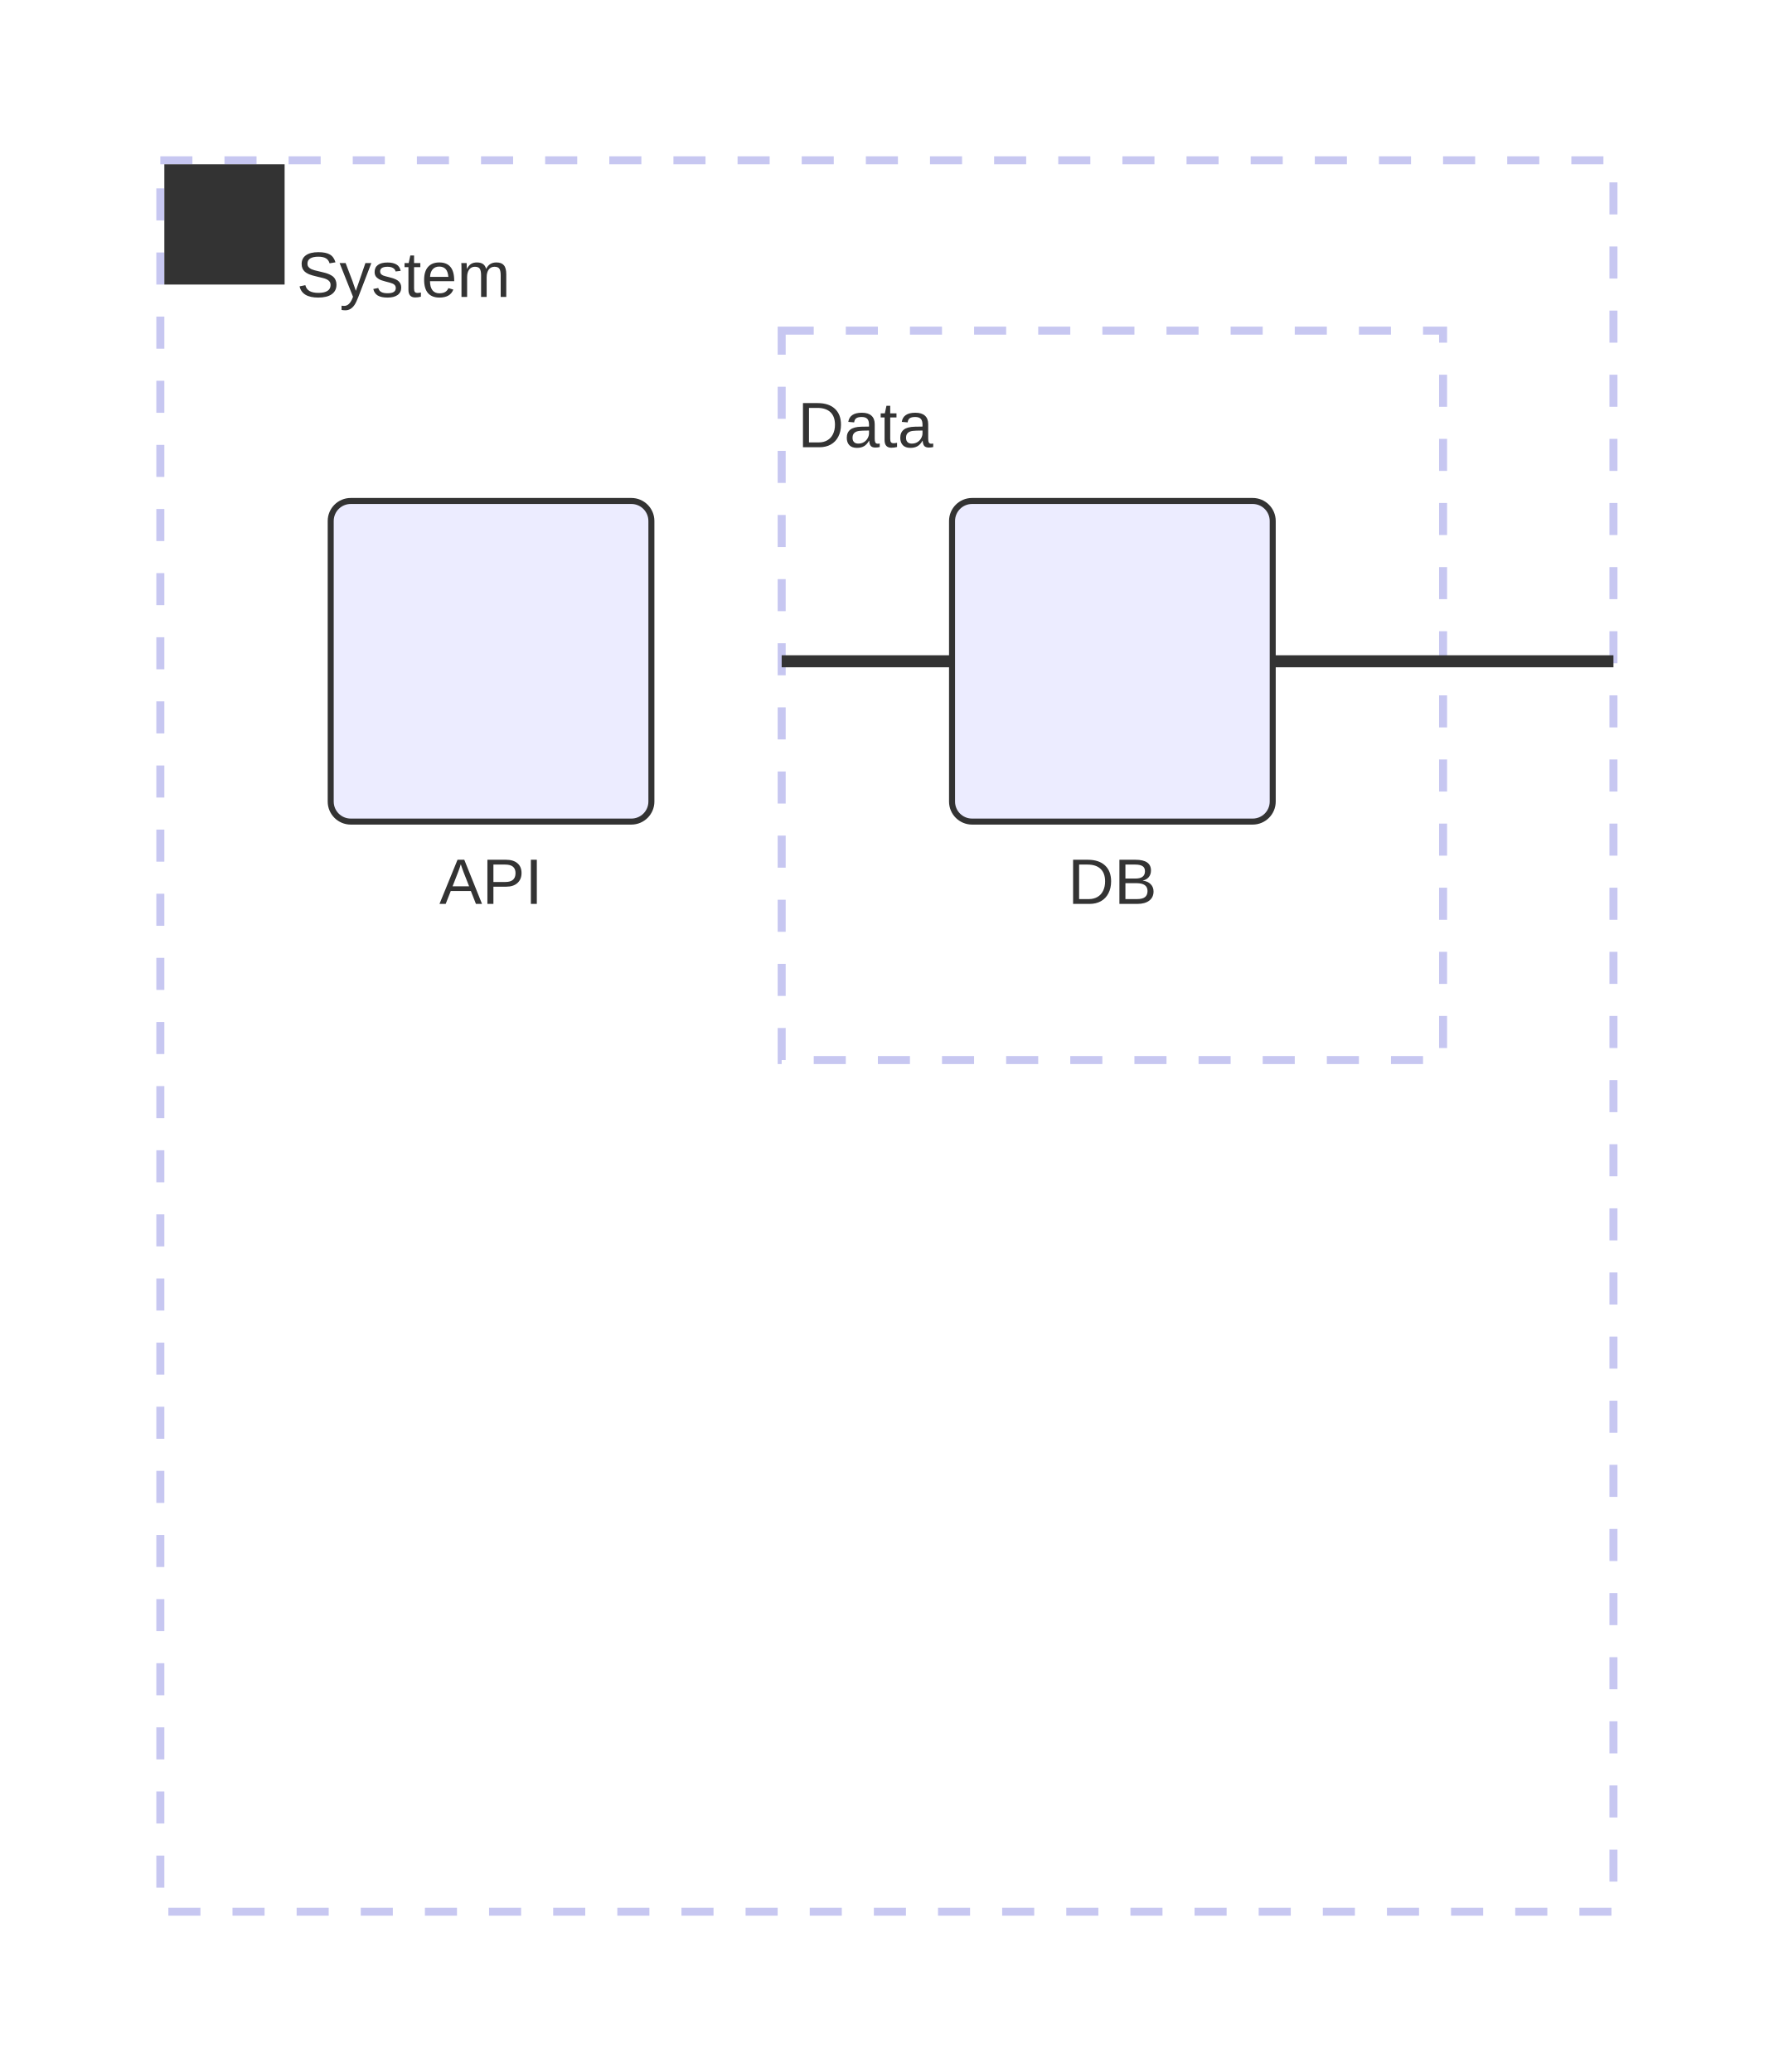
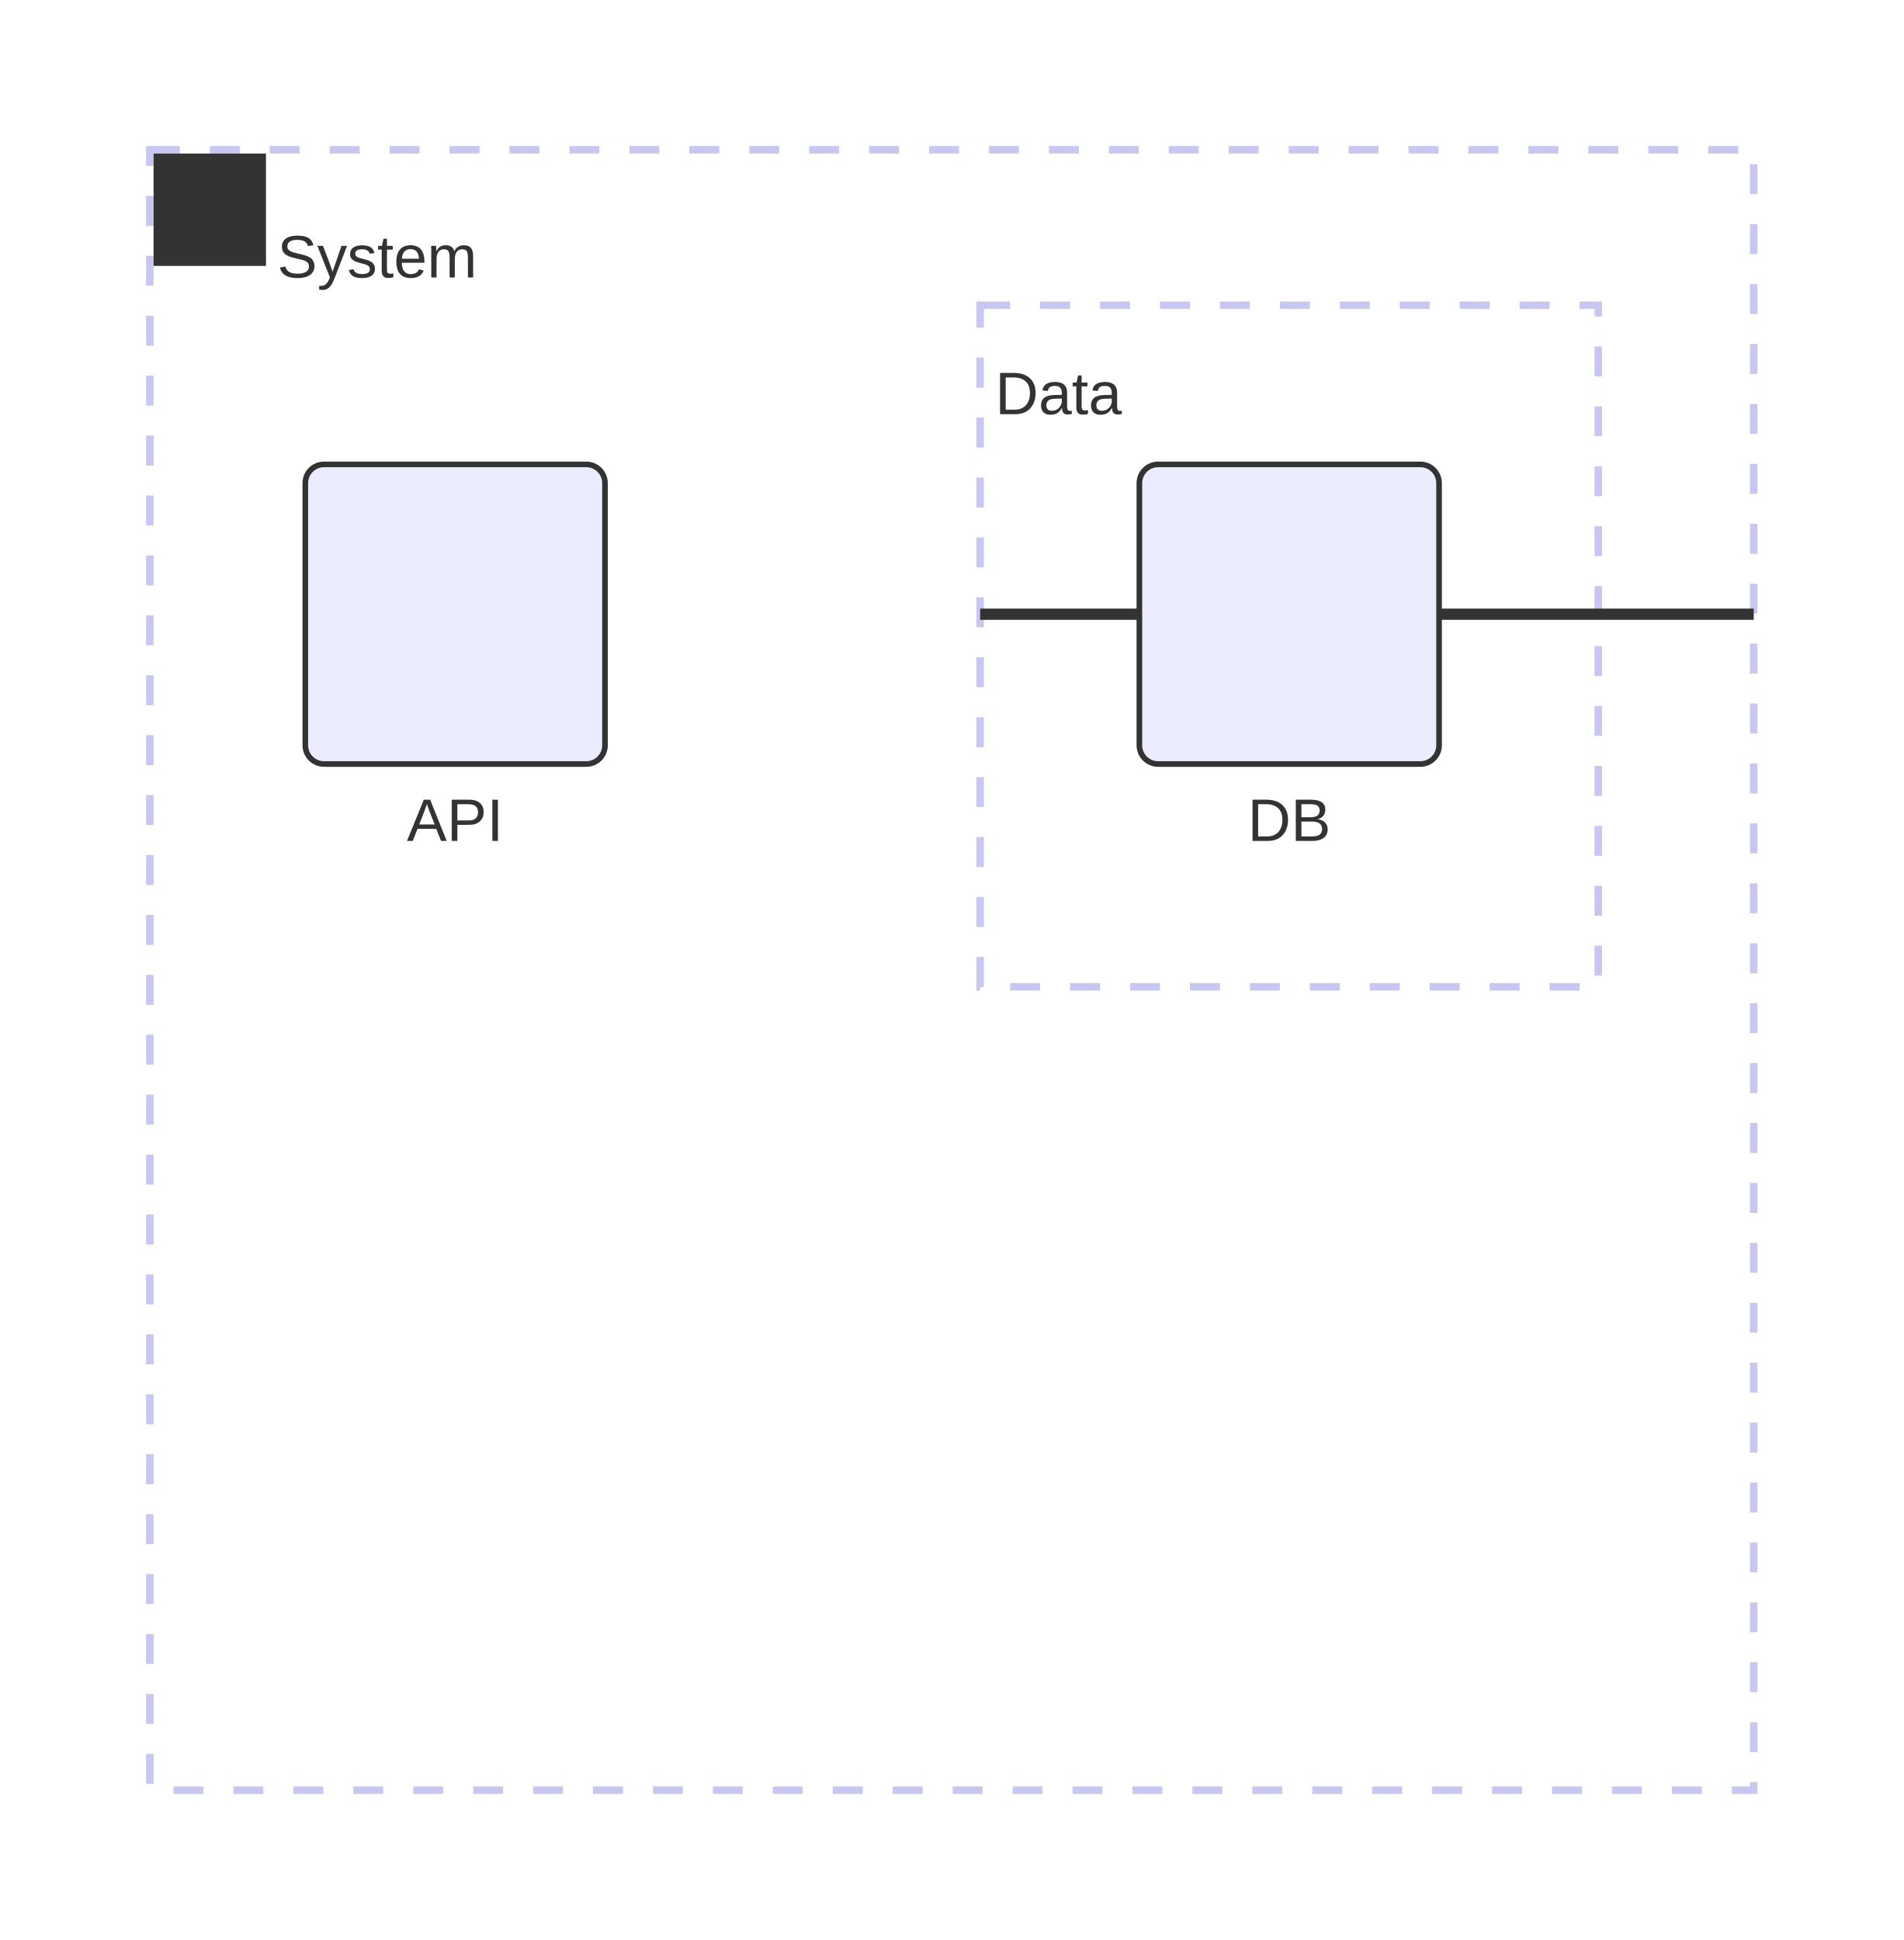
- <svg xmlns="http://www.w3.org/2000/svg" viewBox="-181.25 -108 442.5 517" width="442.5" height="517" role="img">
+ <svg xmlns="http://www.w3.org/2000/svg" viewBox="-214.075 -193.5 508.15 518" width="508.15" height="518" role="img">
  <g id="architecture-14" class="architecture">
-     <rect id="architecture-group-0" class="architecture-group node-bkg" data-role="group" aria-label="System" x="-141.25" y="-68" width="362.5" height="437" fill="none" stroke="#c7c7f1" stroke-width="2" stroke-dasharray="8" stroke-linecap="butt" stroke-linejoin="miter" />
-     <g id="architecture-icon-1" class="architecture-group-icon" data-role="icon" aria-label="cloud" transform="translate(-140.25 -67) scale(1.6667 1.6667)">
+     <rect id="architecture-group-0" class="architecture-group node-bkg" data-role="group" aria-label="System" x="-174.075" y="-153.5" width="428.15" height="438" fill="none" stroke="#c7c7f1" stroke-width="2" stroke-dasharray="8" stroke-linecap="butt" stroke-linejoin="miter" />
+     <g id="architecture-icon-1" class="architecture-group-icon" data-role="icon" aria-label="cloud" transform="translate(-173.0751 -152.5) scale(1.6667 1.6667)">
      <g id="architecture-icon-geometry-2" data-role="icon" aria-label="cloud" transform="translate(0 0)">
        <path d="M0 0 L18 0 L18 18 L0 18 Z" fill="#333333" />
        <path d="M0 0 L18 18" fill="#333333" />
        <path d="M18 0 L0 18" fill="#333333" />
      </g>
    </g>
-     <text id="label-3" class="architecture-group-label architecture-service-label" data-role="label" x="-107.25" y="-45" text-anchor="start" dominant-baseline="hanging" font-family="Arial, sans-serif" font-size="16" font-weight="400" fill="#333333">System</text>
-     <rect id="architecture-group-4" class="architecture-group node-bkg" data-role="group" aria-label="Data" x="13.75" y="-25.5" width="165" height="182" fill="none" stroke="#c7c7f1" stroke-width="2" stroke-dasharray="8" stroke-linecap="butt" stroke-linejoin="miter" />
-     <text id="label-5" class="architecture-group-label architecture-service-label" data-role="label" x="17.75" y="-7.5" text-anchor="start" dominant-baseline="hanging" font-family="Arial, sans-serif" font-size="16" font-weight="400" fill="#333333">Data</text>
-     <path id="architecture-edge-6" class="architecture-edge edge" data-role="edge" d="M221.25 57 L117.5 57 L13.75 57" fill="none" stroke="#333333" stroke-width="3" stroke-linecap="butt" stroke-linejoin="miter" />
-     <g id="architecture-service-9" class="architecture-service node-service" data-role="node" aria-label="API" transform="translate(-58.75 57)">
+     <text id="label-3" class="architecture-group-label architecture-service-label" data-role="label" x="-140.075" y="-130.5" text-anchor="start" dominant-baseline="hanging" font-family="Arial, sans-serif" font-size="16" font-weight="400" fill="#333333">System</text>
+     <rect id="architecture-group-4" class="architecture-group node-bkg" data-role="group" aria-label="Data" x="47.575" y="-112" width="165" height="182" fill="none" stroke="#c7c7f1" stroke-width="2" stroke-dasharray="8" stroke-linecap="butt" stroke-linejoin="miter" />
+     <text id="label-5" class="architecture-group-label architecture-service-label" data-role="label" x="51.575" y="-94" text-anchor="start" dominant-baseline="hanging" font-family="Arial, sans-serif" font-size="16" font-weight="400" fill="#333333">Data</text>
+     <path id="architecture-edge-6" class="architecture-edge edge" data-role="edge" d="M254.075 -29.5 L150.825 -29.5 L47.575 -29.5" fill="none" stroke="#333333" stroke-width="3" stroke-linecap="butt" stroke-linejoin="miter" />
+     <g id="architecture-service-9" class="architecture-service node-service" data-role="node" aria-label="API" transform="translate(-92.5751 -29.5)">
      <rect id="architecture-node-background-7" class="architecture-node-background node-bkg" data-role="background" x="-40" y="-40" width="80" height="80" rx="5" ry="5" fill="#ececff" stroke="#333333" stroke-width="1.5" stroke-linecap="round" stroke-linejoin="round" />
      <text id="label-8" class="architecture-service-label" data-role="label" x="0" y="56" text-anchor="middle" dominant-baseline="middle" font-family="Arial, sans-serif" font-size="16" font-weight="400" fill="#333333">API</text>
    </g>
-     <g id="architecture-service-12" class="architecture-service node-service" data-role="node" aria-label="DB" transform="translate(96.25 57)">
+     <g id="architecture-service-12" class="architecture-service node-service" data-role="node" aria-label="DB" transform="translate(130.0751 -29.5)">
      <rect id="architecture-node-background-10" class="architecture-node-background node-bkg" data-role="background" x="-40" y="-40" width="80" height="80" rx="5" ry="5" fill="#ececff" stroke="#333333" stroke-width="1.5" stroke-linecap="round" stroke-linejoin="round" />
      <text id="label-11" class="architecture-service-label" data-role="label" x="0" y="56" text-anchor="middle" dominant-baseline="middle" font-family="Arial, sans-serif" font-size="16" font-weight="400" fill="#333333">DB</text>
    </g>
-     <rect id="architecture-junction-13" class="architecture-junction" data-role="node" aria-label="split" x="-98.75" y="249.5" width="80" height="80" fill="none" />
+     <rect id="architecture-junction-13" class="architecture-junction" data-role="node" aria-label="split" x="-132.575" y="163" width="80" height="80" fill="none" />
  </g>
</svg>
